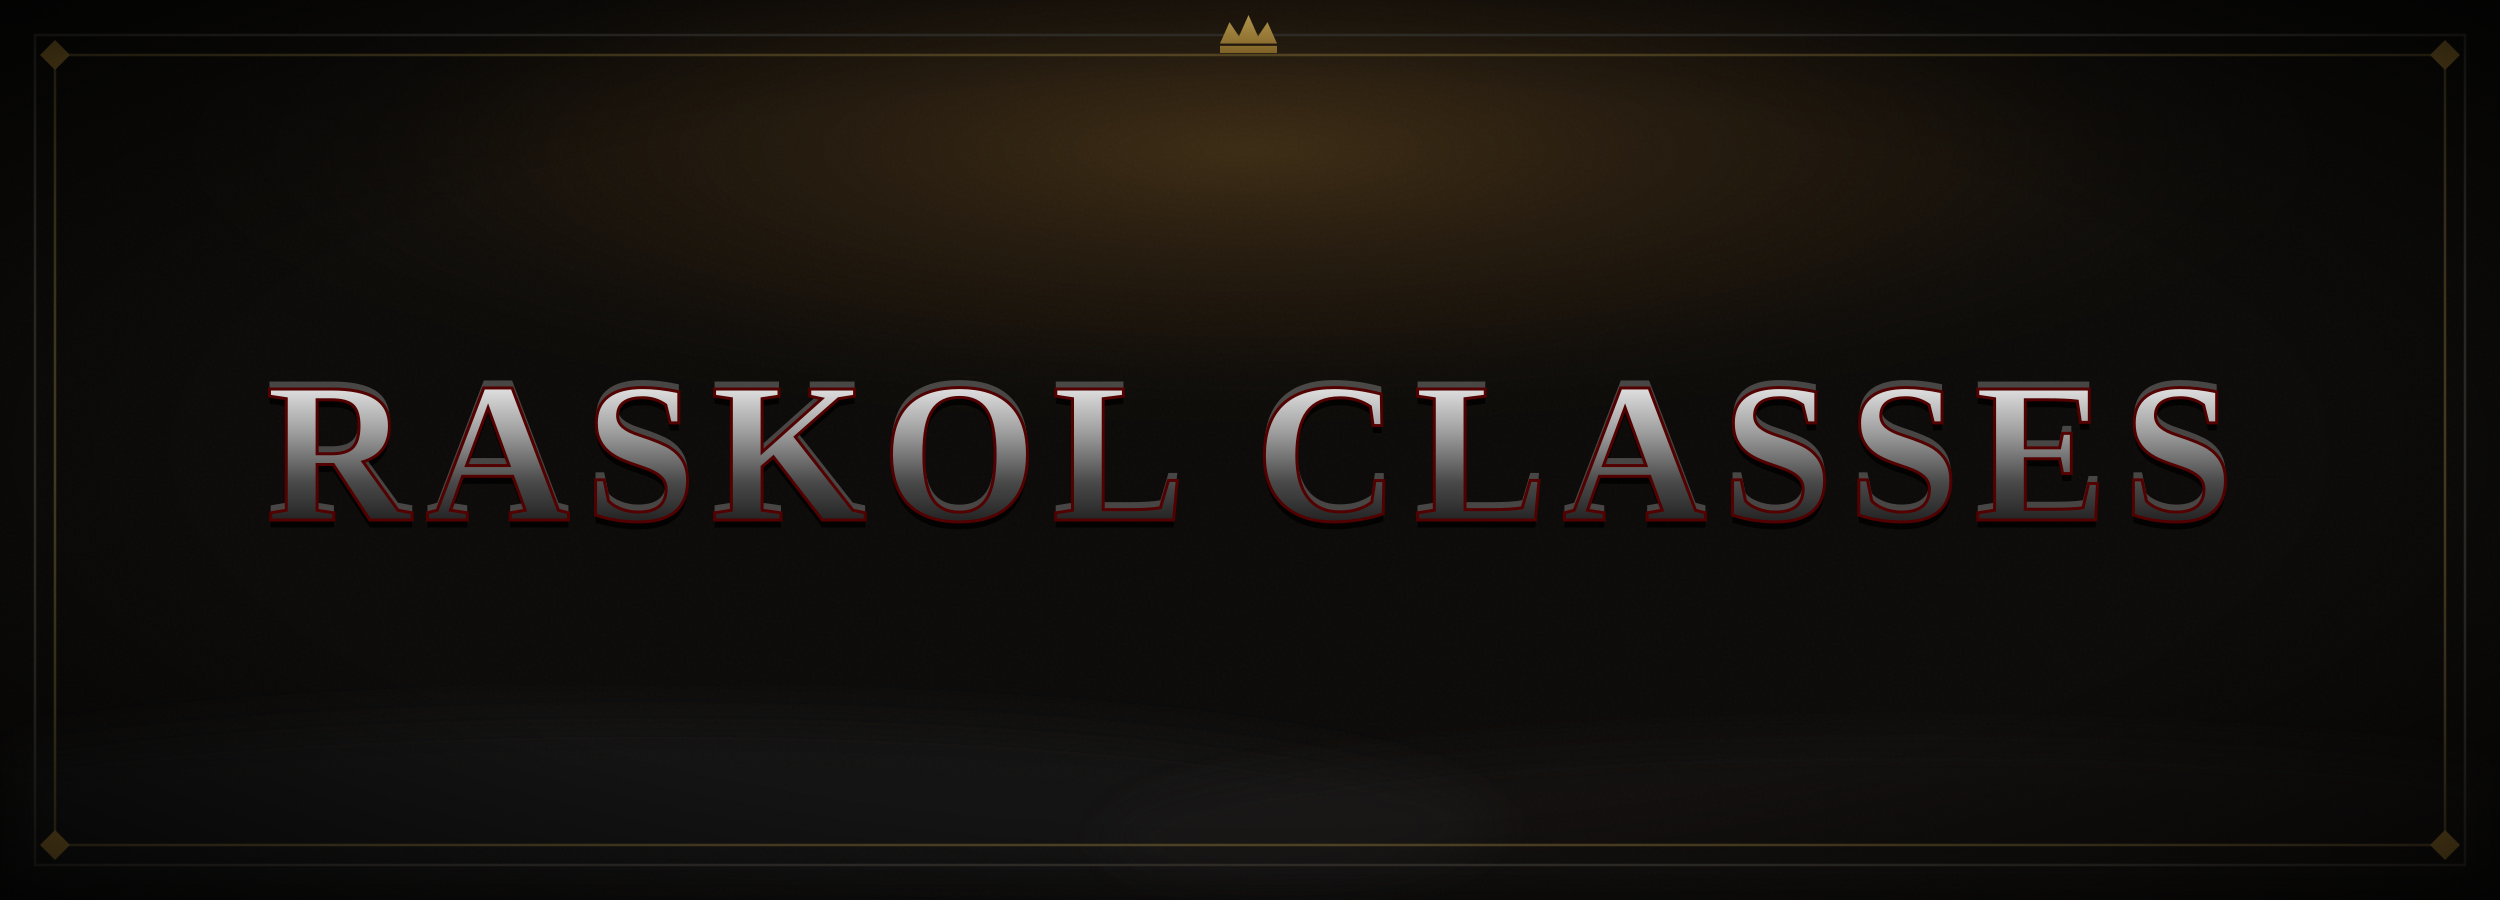
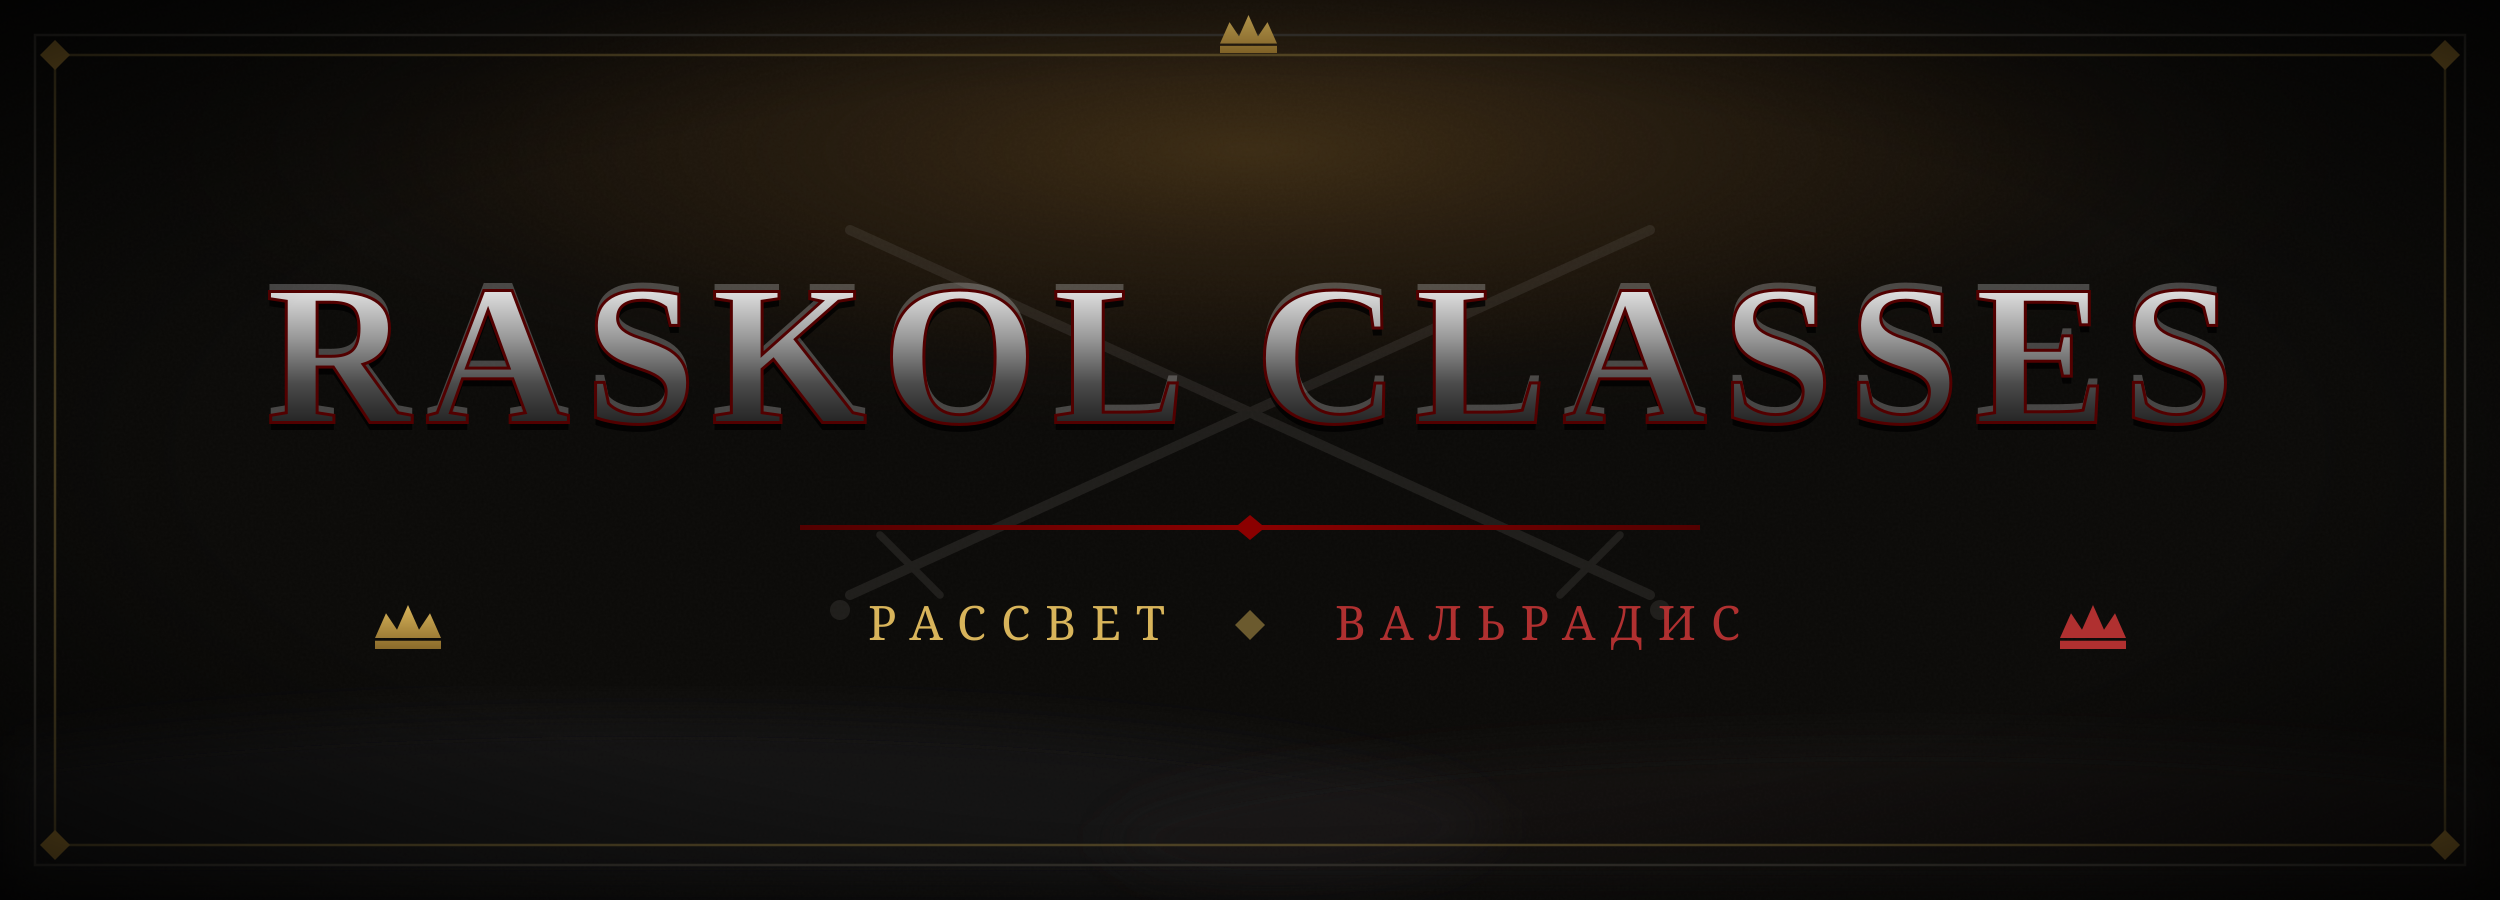
<svg xmlns="http://www.w3.org/2000/svg" width="1000" height="360" viewBox="0 0 1000 360">
  <defs>
    <linearGradient id="iron" x1="0" y1="0" x2="0" y2="1">
      <stop offset="0" stop-color="#e0e0e0" />
      <stop offset="0.35" stop-color="#9a9a9a" />
      <stop offset="0.7" stop-color="#4a4a4a" />
      <stop offset="1" stop-color="#232323" />
    </linearGradient>
    <linearGradient id="gold" x1="0" y1="0" x2="0" y2="1">
      <stop offset="0" stop-color="#d8b45a" />
      <stop offset="1" stop-color="#8a6a2a" />
+     </linearGradient>
+     <linearGradient id="bloodline" x1="0" y1="0" x2="1" y2="0">
+       <stop offset="0" stop-color="#520000" />
+       <stop offset="0.5" stop-color="#8b0000" />
+       <stop offset="1" stop-color="#520000" />
    </linearGradient>
    <radialGradient id="candle" cx="0.5" cy="0.5" r="0.5">
      <stop offset="0" stop-color="#ffb347" stop-opacity="0.20" />
      <stop offset="0.6" stop-color="#c47a2a" stop-opacity="0.07" />
      <stop offset="1" stop-color="#000000" stop-opacity="0" />
    </radialGradient>
    <radialGradient id="vig" cx="0.5" cy="0.5" r="0.75">
      <stop offset="0.55" stop-color="#000000" stop-opacity="0" />
      <stop offset="1" stop-color="#000000" stop-opacity="0.9" />
    </radialGradient>
    <filter id="grain">
      <feTurbulence type="fractalNoise" baseFrequency="0.9" numOctaves="2" seed="7" stitchTiles="stitch" />
      <feColorMatrix type="saturate" values="0" />
      <feComponentTransfer>
        <feFuncA type="linear" slope="0.5" intercept="0" />
      </feComponentTransfer>
    </filter>
    <filter id="mist">
      <feGaussianBlur stdDeviation="10" />
    </filter>
  </defs>
  <rect width="1000" height="360" fill="#0b0a08" />
  <rect width="1000" height="360" filter="url(#grain)" opacity="0.05" />
  <ellipse cx="500" cy="60" rx="460" ry="120" fill="url(#candle)">
    <animate attributeName="opacity" values="0.85;0.55;0.9;0.4;0.8;0.65;0.85" dur="5s" repeatCount="indefinite" />
  </ellipse>
  <ellipse cx="260" cy="330" rx="340" ry="46" fill="#232326" opacity="0.35" filter="url(#mist)">
    <animateTransform attributeName="transform" type="translate" values="0 0;50 0;0 0" dur="34s" repeatCount="indefinite" />
  </ellipse>
  <ellipse cx="760" cy="336" rx="320" ry="42" fill="#241d1a" opacity="0.30" filter="url(#mist)">
    <animateTransform attributeName="transform" type="translate" values="0 0;-60 0;0 0" dur="41s" repeatCount="indefinite" />
  </ellipse>
  <rect x="14" y="14" width="972" height="332" fill="none" stroke="#35322d" stroke-width="1" />
  <rect x="22" y="22" width="956" height="316" fill="none" stroke="#6b5a2e" stroke-width="1" opacity="0.7" />
  <polygon points="22,16 28,22 22,28 16,22" fill="#8a6a2a" />
  <polygon points="978,16 984,22 978,28 972,22" fill="#8a6a2a" />
  <polygon points="22,332 28,338 22,344 16,338" fill="#8a6a2a" />
  <polygon points="978,332 984,338 978,344 972,338" fill="#8a6a2a" />
  <g transform="translate(488,6) scale(0.95)" fill="url(#gold)">
    <path d="M0,12 L4,3 L8,9 L12,0 L16,9 L20,3 L24,12 Z M0,13 h24 v3 h-24 z" />
  </g>
+   <g stroke="#6e6a66" opacity="0.20" stroke-linecap="round">
+     <line x1="340" y1="238" x2="660" y2="92" stroke-width="4" />
+     <line x1="660" y1="238" x2="340" y2="92" stroke-width="4" />
+     <line x1="352" y1="214" x2="376" y2="238" stroke-width="3" />
+     <line x1="648" y1="214" x2="624" y2="238" stroke-width="3" />
+     <circle cx="336" cy="244" r="4" fill="#6e6a66" stroke="none" />
+     <circle cx="664" cy="244" r="4" fill="#6e6a66" stroke="none" />
+   </g>
  <g font-family="Georgia, 'Times New Roman', serif" font-size="80" letter-spacing="6" text-anchor="middle" font-weight="bold">
-     <text x="500" y="211" fill="#000000" opacity="0.8" textLength="820" lengthAdjust="spacingAndGlyphs">RASKOL CLASSES</text>
-     <text x="500" y="205" fill="#cfcfcf" opacity="0.30" textLength="820" lengthAdjust="spacingAndGlyphs">RASKOL CLASSES</text>
-     <text x="500" y="208" fill="url(#iron)" stroke="#520000" stroke-width="1.2" textLength="820" lengthAdjust="spacingAndGlyphs">RASKOL CLASSES</text>
+     <text x="500" y="172" fill="#000000" opacity="0.8" textLength="820" lengthAdjust="spacingAndGlyphs">RASKOL CLASSES</text>
+     <text x="500" y="166" fill="#cfcfcf" opacity="0.30" textLength="820" lengthAdjust="spacingAndGlyphs">RASKOL CLASSES</text>
+     <text x="500" y="169" fill="url(#iron)" stroke="#520000" stroke-width="1.2" textLength="820" lengthAdjust="spacingAndGlyphs">RASKOL CLASSES</text>
+   </g>
+   <rect x="320" y="210" width="360" height="2" fill="url(#bloodline)" />
+   <polygon points="500,206 506,211 500,216 494,211" fill="#8b0000" />
+   <g transform="translate(150,242) scale(1.1)" fill="url(#gold)">
+     <path d="M0,12 L4,3 L8,9 L12,0 L16,9 L20,3 L24,12 Z M0,13 h24 v3 h-24 z" />
+   </g>
+   <text x="466" y="256" text-anchor="end" font-family="Georgia, serif" font-size="19" letter-spacing="6" fill="#d8b45a">РАССВЕТ</text>
+   <polygon points="500,244 506,250 500,256 494,250" fill="#6b5a2e" />
+   <text x="534" y="256" text-anchor="start" font-family="Georgia, serif" font-size="19" letter-spacing="6" fill="#b03030">ВАЛЬРАДИС</text>
+   <g transform="translate(824,242) scale(1.1)" fill="#b03030">
+     <path d="M0,12 L4,3 L8,9 L12,0 L16,9 L20,3 L24,12 Z M0,13 h24 v3 h-24 z" />
  </g>
  <circle cx="180" cy="340" r="1.6" fill="#ff9a3c" opacity="0">
    <animateTransform attributeName="transform" type="translate" values="0 0;14 -250" dur="7s" begin="0s" repeatCount="indefinite" />
    <animate attributeName="opacity" values="0;0.85;0.5;0" keyTimes="0;0.15;0.6;1" dur="7s" begin="0s" repeatCount="indefinite" />
  </circle>
  <circle cx="320" cy="340" r="1.2" fill="#ff6b35" opacity="0">
    <animateTransform attributeName="transform" type="translate" values="0 0;-10 -270" dur="9s" begin="2s" repeatCount="indefinite" />
    <animate attributeName="opacity" values="0;0.8;0.4;0" keyTimes="0;0.15;0.6;1" dur="9s" begin="2s" repeatCount="indefinite" />
  </circle>
  <circle cx="500" cy="340" r="2" fill="#d8b45a" opacity="0">
    <animateTransform attributeName="transform" type="translate" values="0 0;6 -240" dur="6.5s" begin="4s" repeatCount="indefinite" />
    <animate attributeName="opacity" values="0;0.9;0.5;0" keyTimes="0;0.15;0.6;1" dur="6.5s" begin="4s" repeatCount="indefinite" />
  </circle>
  <circle cx="660" cy="340" r="1.4" fill="#ff9a3c" opacity="0">
    <animateTransform attributeName="transform" type="translate" values="0 0;12 -260" dur="8.5s" begin="1.2s" repeatCount="indefinite" />
    <animate attributeName="opacity" values="0;0.8;0.45;0" keyTimes="0;0.15;0.6;1" dur="8.5s" begin="1.2s" repeatCount="indefinite" />
  </circle>
  <circle cx="810" cy="340" r="1.8" fill="#ff6b35" opacity="0">
    <animateTransform attributeName="transform" type="translate" values="0 0;-8 -250" dur="7.5s" begin="3.1s" repeatCount="indefinite" />
    <animate attributeName="opacity" values="0;0.85;0.5;0" keyTimes="0;0.15;0.6;1" dur="7.5s" begin="3.1s" repeatCount="indefinite" />
  </circle>
  <circle cx="420" cy="340" r="1.1" fill="#d8b45a" opacity="0">
    <animateTransform attributeName="transform" type="translate" values="0 0;10 -280" dur="10s" begin="5.5s" repeatCount="indefinite" />
    <animate attributeName="opacity" values="0;0.7;0.4;0" keyTimes="0;0.15;0.6;1" dur="10s" begin="5.5s" repeatCount="indefinite" />
  </circle>
  <circle cx="740" cy="340" r="1.3" fill="#ff9a3c" opacity="0">
    <animateTransform attributeName="transform" type="translate" values="0 0;-12 -270" dur="9.5s" begin="6.8s" repeatCount="indefinite" />
    <animate attributeName="opacity" values="0;0.8;0.4;0" keyTimes="0;0.15;0.6;1" dur="9.5s" begin="6.8s" repeatCount="indefinite" />
  </circle>
  <rect width="1000" height="360" fill="url(#vig)" />
</svg>
